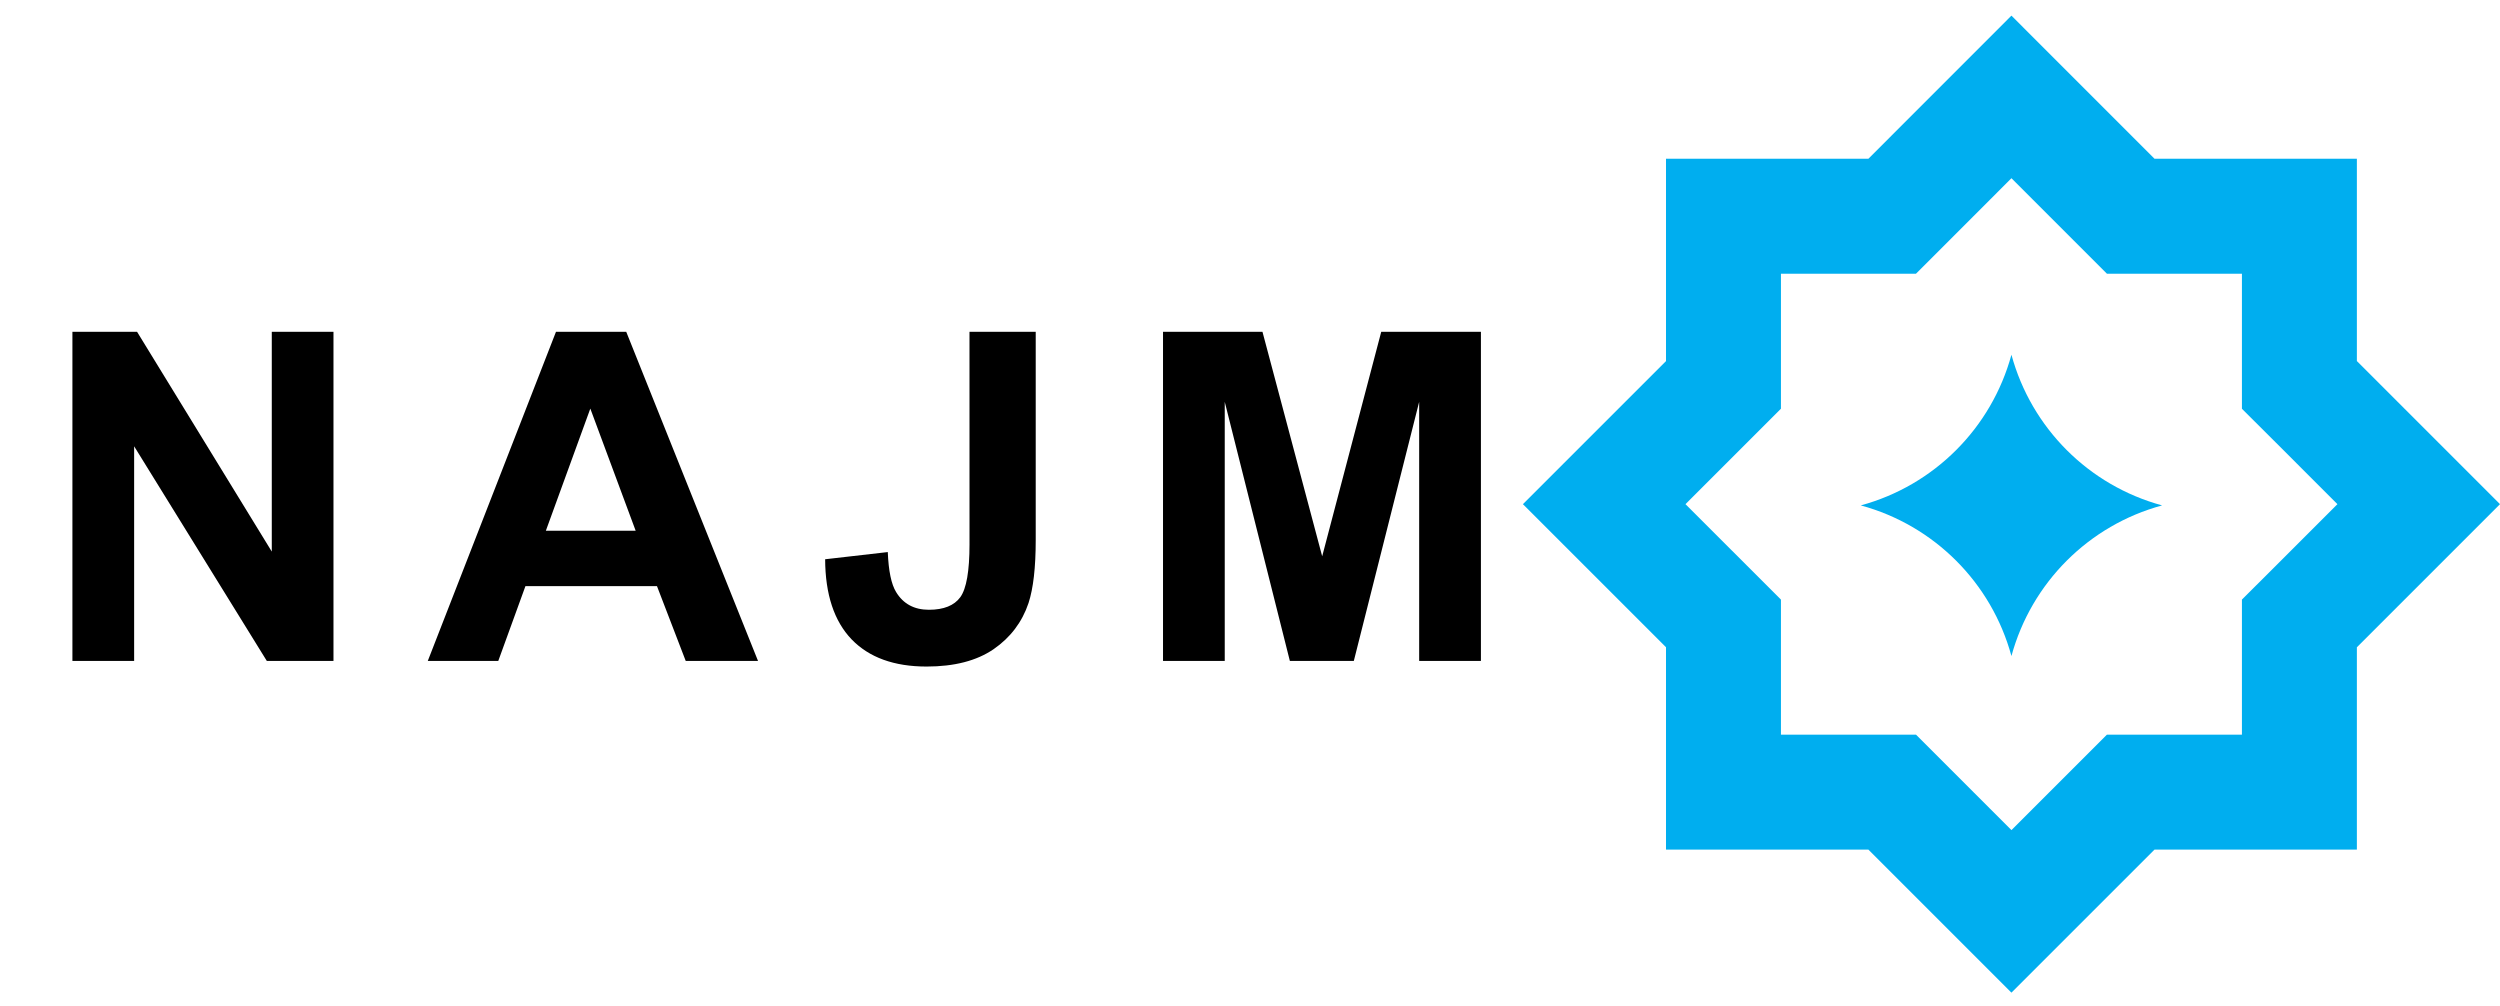
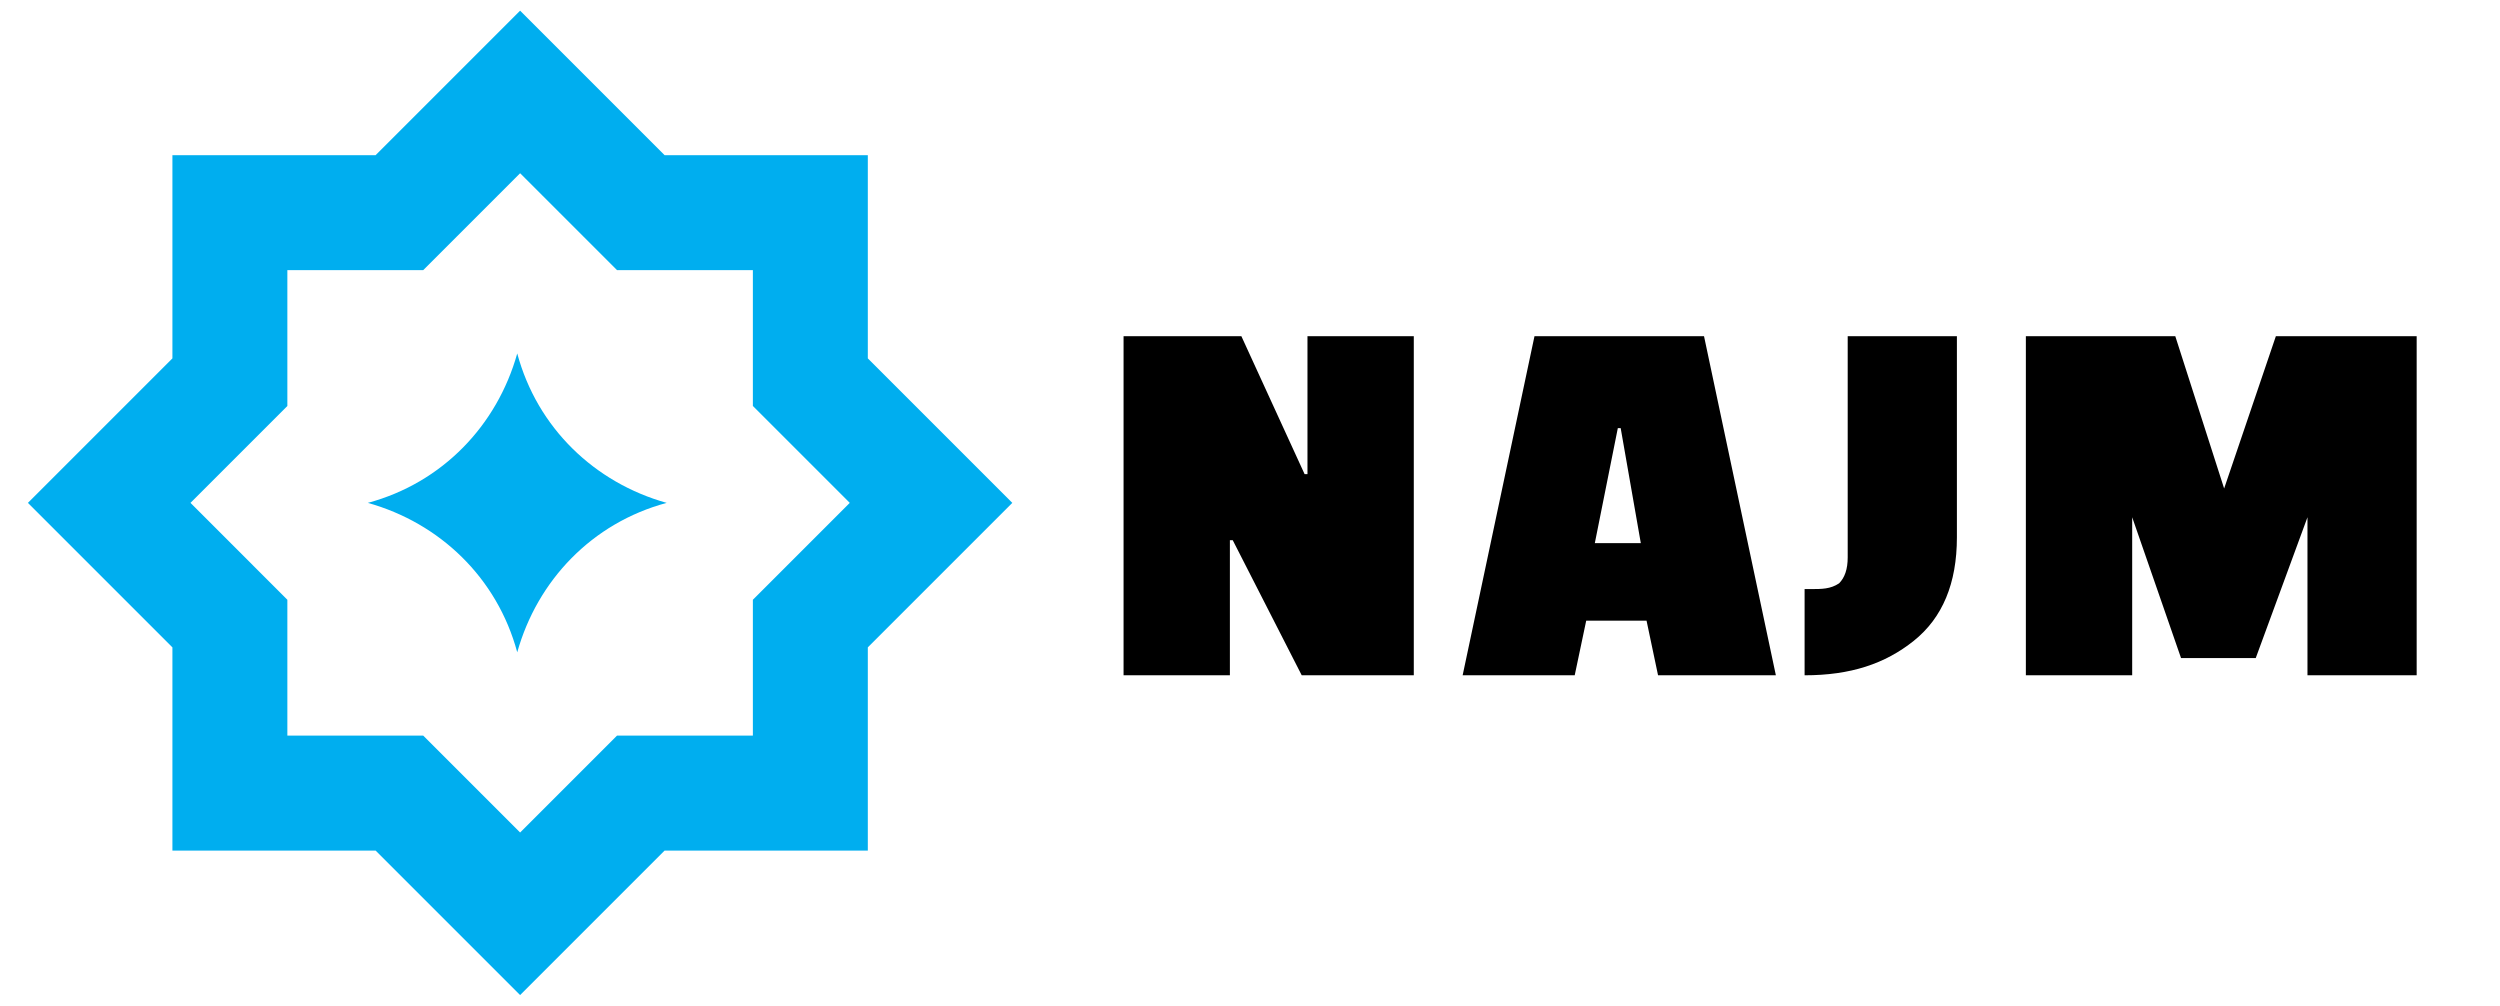
- <svg xmlns="http://www.w3.org/2000/svg" width="87" height="35" viewBox="0 0 87 35" fill="none">
-   <path d="M69.998 12.345V12.345C70.693 14.898 72.687 16.893 75.241 17.588V17.588V17.588C72.687 18.282 70.693 20.277 69.998 22.83V22.83V22.83C69.303 20.277 67.309 18.282 64.755 17.588V17.588V17.588C67.309 16.893 69.303 14.898 69.998 12.345V12.345Z" fill="#00AEEF" />
-   <path d="M59.977 21.695L59.392 21.11L55.826 17.545L59.392 13.98L59.977 13.395V7.525H65.848L66.434 6.939L69.998 3.373L74.149 7.525H80.019V13.395L80.606 13.98L84.171 17.545L80.606 21.11L80.019 21.695V27.566H74.149L73.564 28.151L69.998 31.716L65.848 27.566H59.977V21.695Z" stroke="#00AEEF" stroke-width="4" />
-   <path d="M 2.52,23 V 11.547 h 2.25 l 4.688,7.648 V 11.547 H 11.605 V 23 H 9.285 L 4.668,15.531 V 23 Z m 23.859,0 h -2.516 l -1,-2.602 H 18.285 L 17.34,23 h -2.453 l 4.461,-11.453 h 2.445 z m -4.258,-4.531 -1.578,-4.25 -1.547,4.25 z m 11.617,-6.922 h 2.305 v 7.25 q 0,1.422 -0.25,2.188 -0.336,1 -1.219,1.609 -0.883,0.602 -2.328,0.602 -1.695,0 -2.609,-0.945 -0.914,-0.953 -0.922,-2.789 l 2.18,-0.25 q 0.039,0.984 0.289,1.391 0.375,0.617 1.141,0.617 0.773,0 1.094,-0.438 0.32,-0.445 0.32,-1.836 z M 40.473,23 V 11.547 h 3.461 l 2.078,7.812 2.055,-7.812 h 3.469 V 23 H 49.387 V 13.984 L 47.113,23 H 44.887 L 42.621,13.984 V 23 Z" fill="black" />
+ <svg xmlns="http://www.w3.org/2000/svg" id="Layer_1" version="1.1" viewBox="0 0 87 35">
+   <defs>
+     <style>
+       .st0 {
+         fill: #00aeef;
+       }
+ 
+       .st1 {
+         fill: none;
+         stroke: #00aeef;
+         stroke-width: 4px;
+       }
+     </style>
+   </defs>
+   <path class="st0" d="M18,12.3h0c.7,2.6,2.7,4.5,5.2,5.2h0c-2.6.7-4.5,2.7-5.2,5.2h0c-.7-2.6-2.7-4.5-5.2-5.2h0c2.6-.7,4.5-2.7,5.2-5.2h0Z" />
+   <path class="st1" d="M8,21.7l-.6-.6-3.6-3.6,3.6-3.6.6-.6v-5.9h5.9l.6-.6,3.6-3.6,4.2,4.2h5.9v5.9l.6.6,3.6,3.6-3.6,3.6-.6.6v5.9h-5.9l-.6.6-3.6,3.6-4.2-4.2h-5.9v-5.9Z" />
+   <g>
+     <path d="M42.9,18.8h-.1v4.7h-3.7v-11.8h4.1l2.2,4.8h.1v-4.8h3.7v11.8h-3.9l-2.4-4.7Z" />
+     <path d="M57.4,21.6h-2.2l-.4,1.9h-3.9l2.5-11.8h5.9l2.5,11.8h-4.1l-.4-1.9ZM56.3,14.9h0l-.8,4h1.6l-.7-4Z" />
+     <path d="M62.9,20.5h.1c.4,0,.7,0,1-.2.2-.2.3-.5.3-.9v-7.7h3.8v7c0,1.6-.5,2.8-1.5,3.6-1,.8-2.2,1.2-3.8,1.2v-3Z" />
+     <path d="M80.3,23.5v-5.5h0l-1.8,4.9h-2.6l-1.7-4.9h0v5.5h-3.7v-11.8h5.2l1.7,5.3h0l1.8-5.3h4.9v11.8h-3.7Z" />
+   </g>
</svg>
